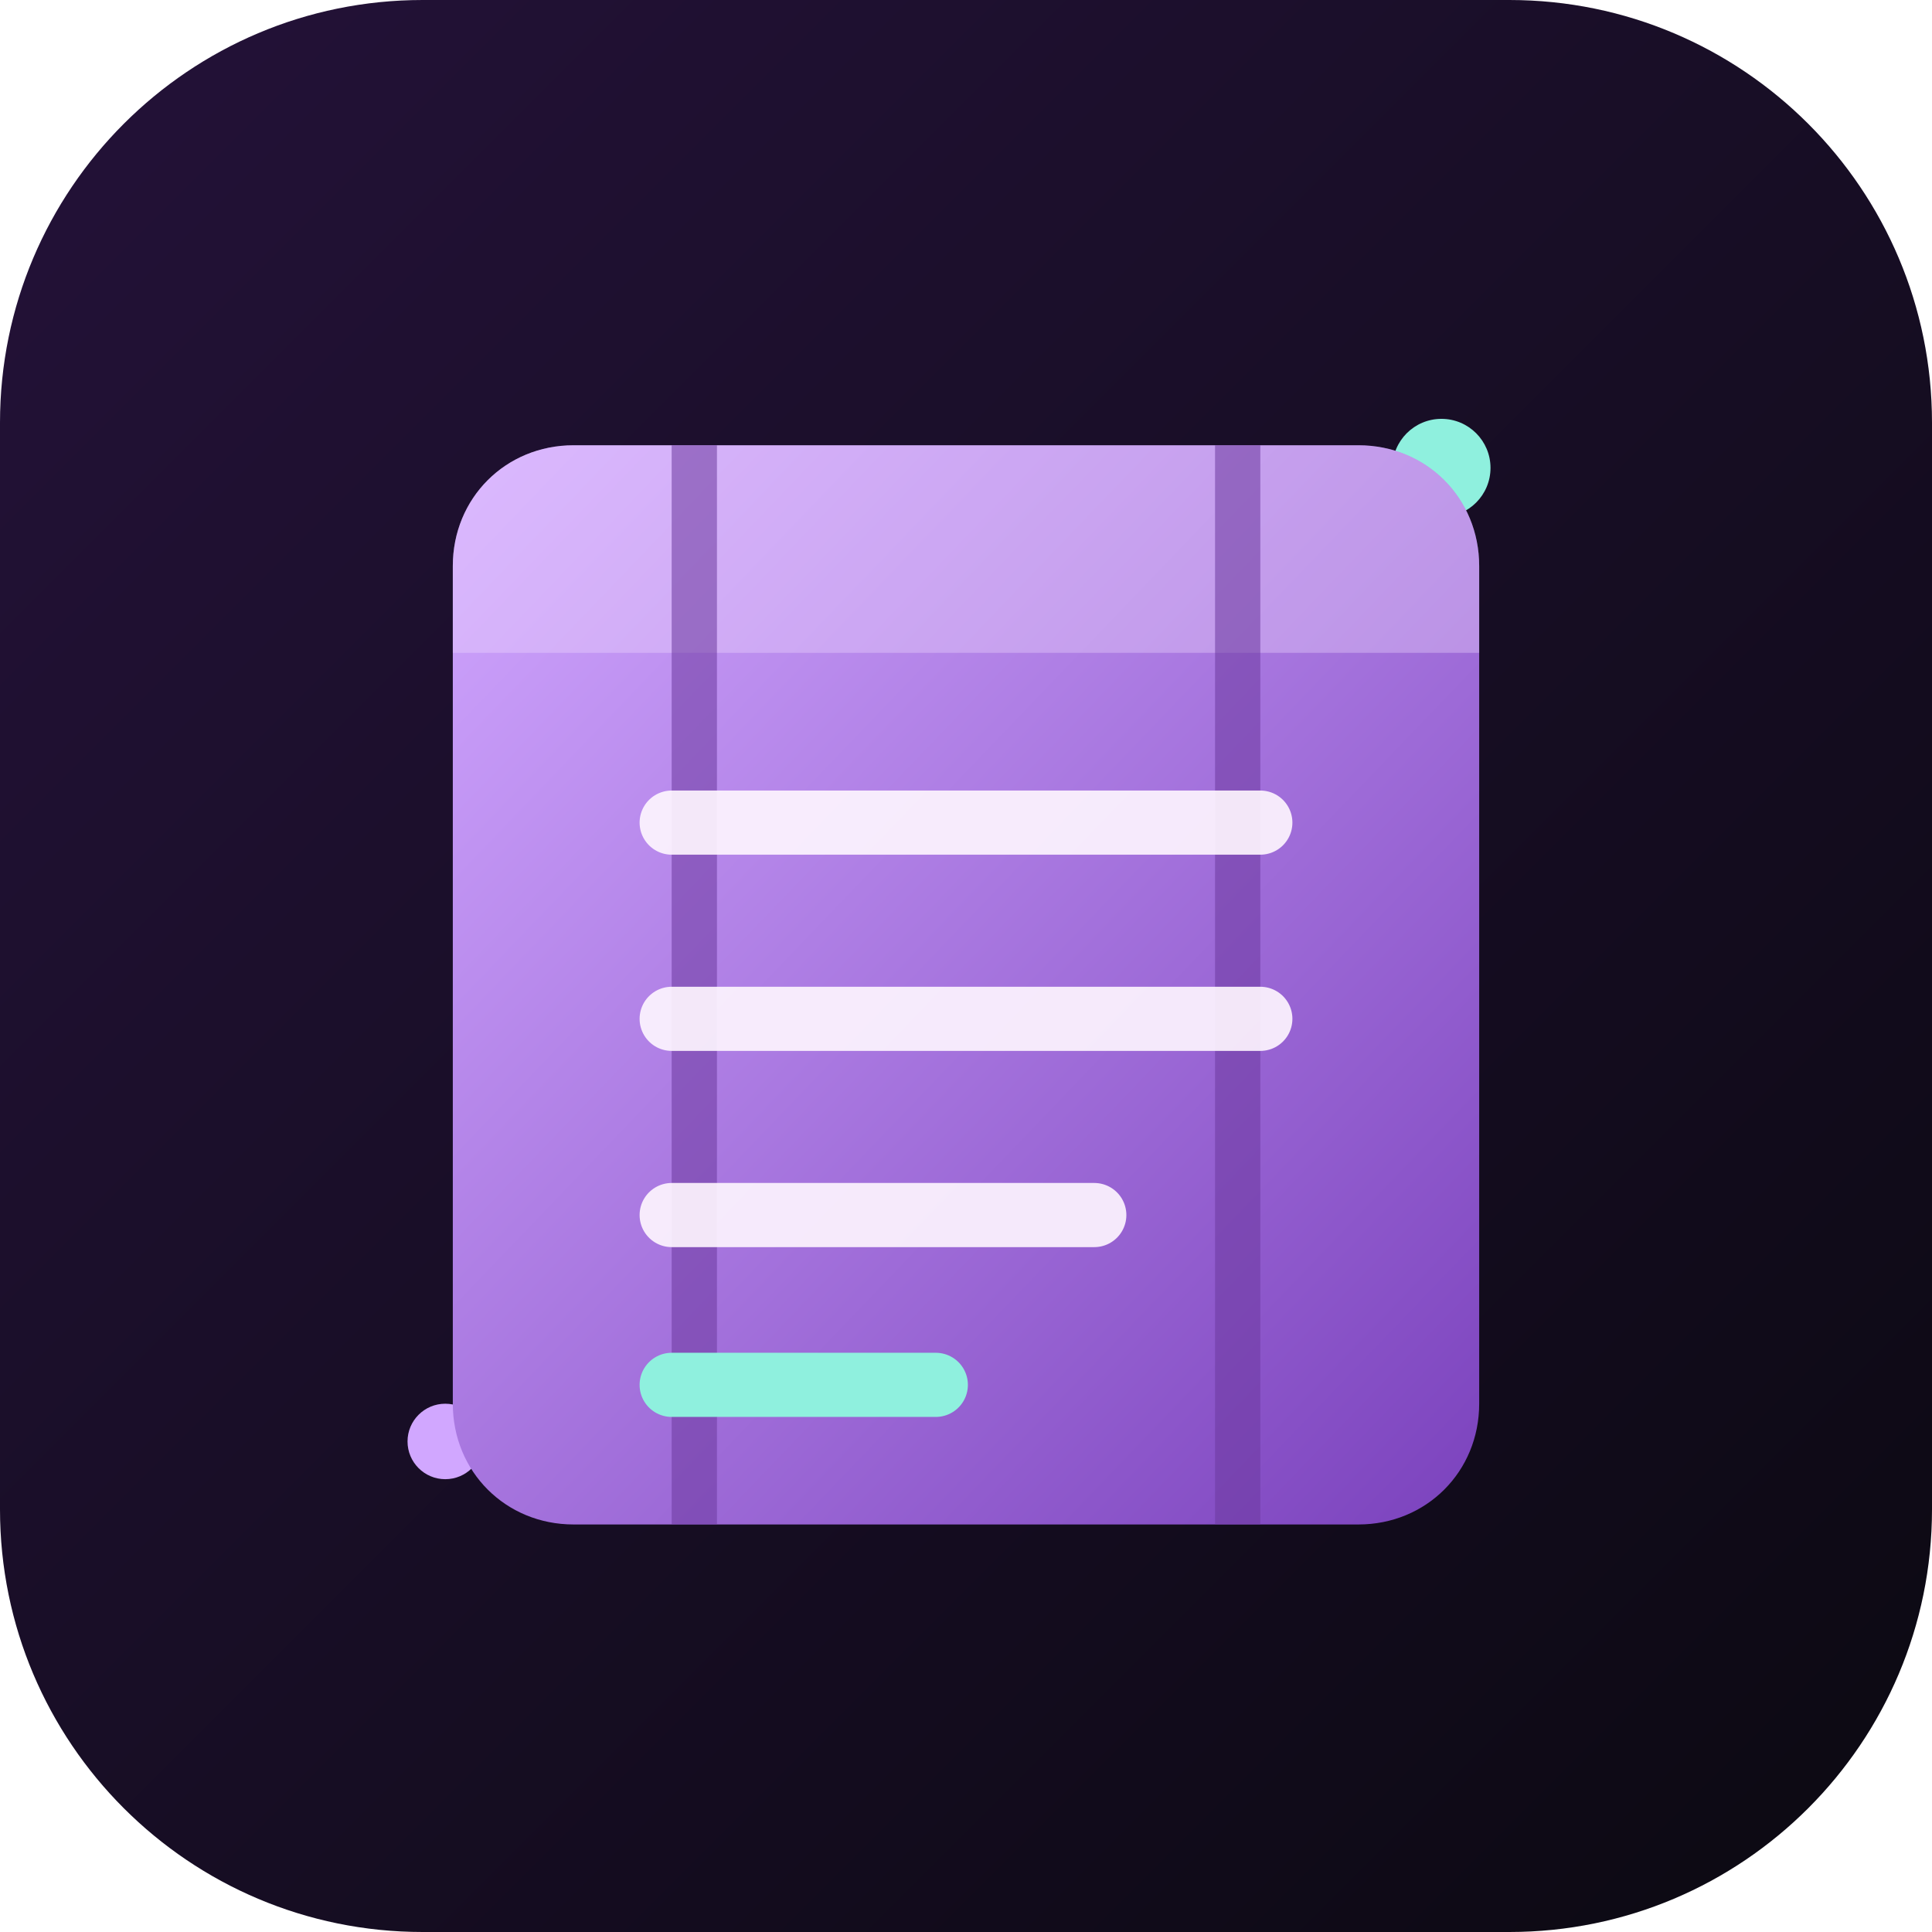
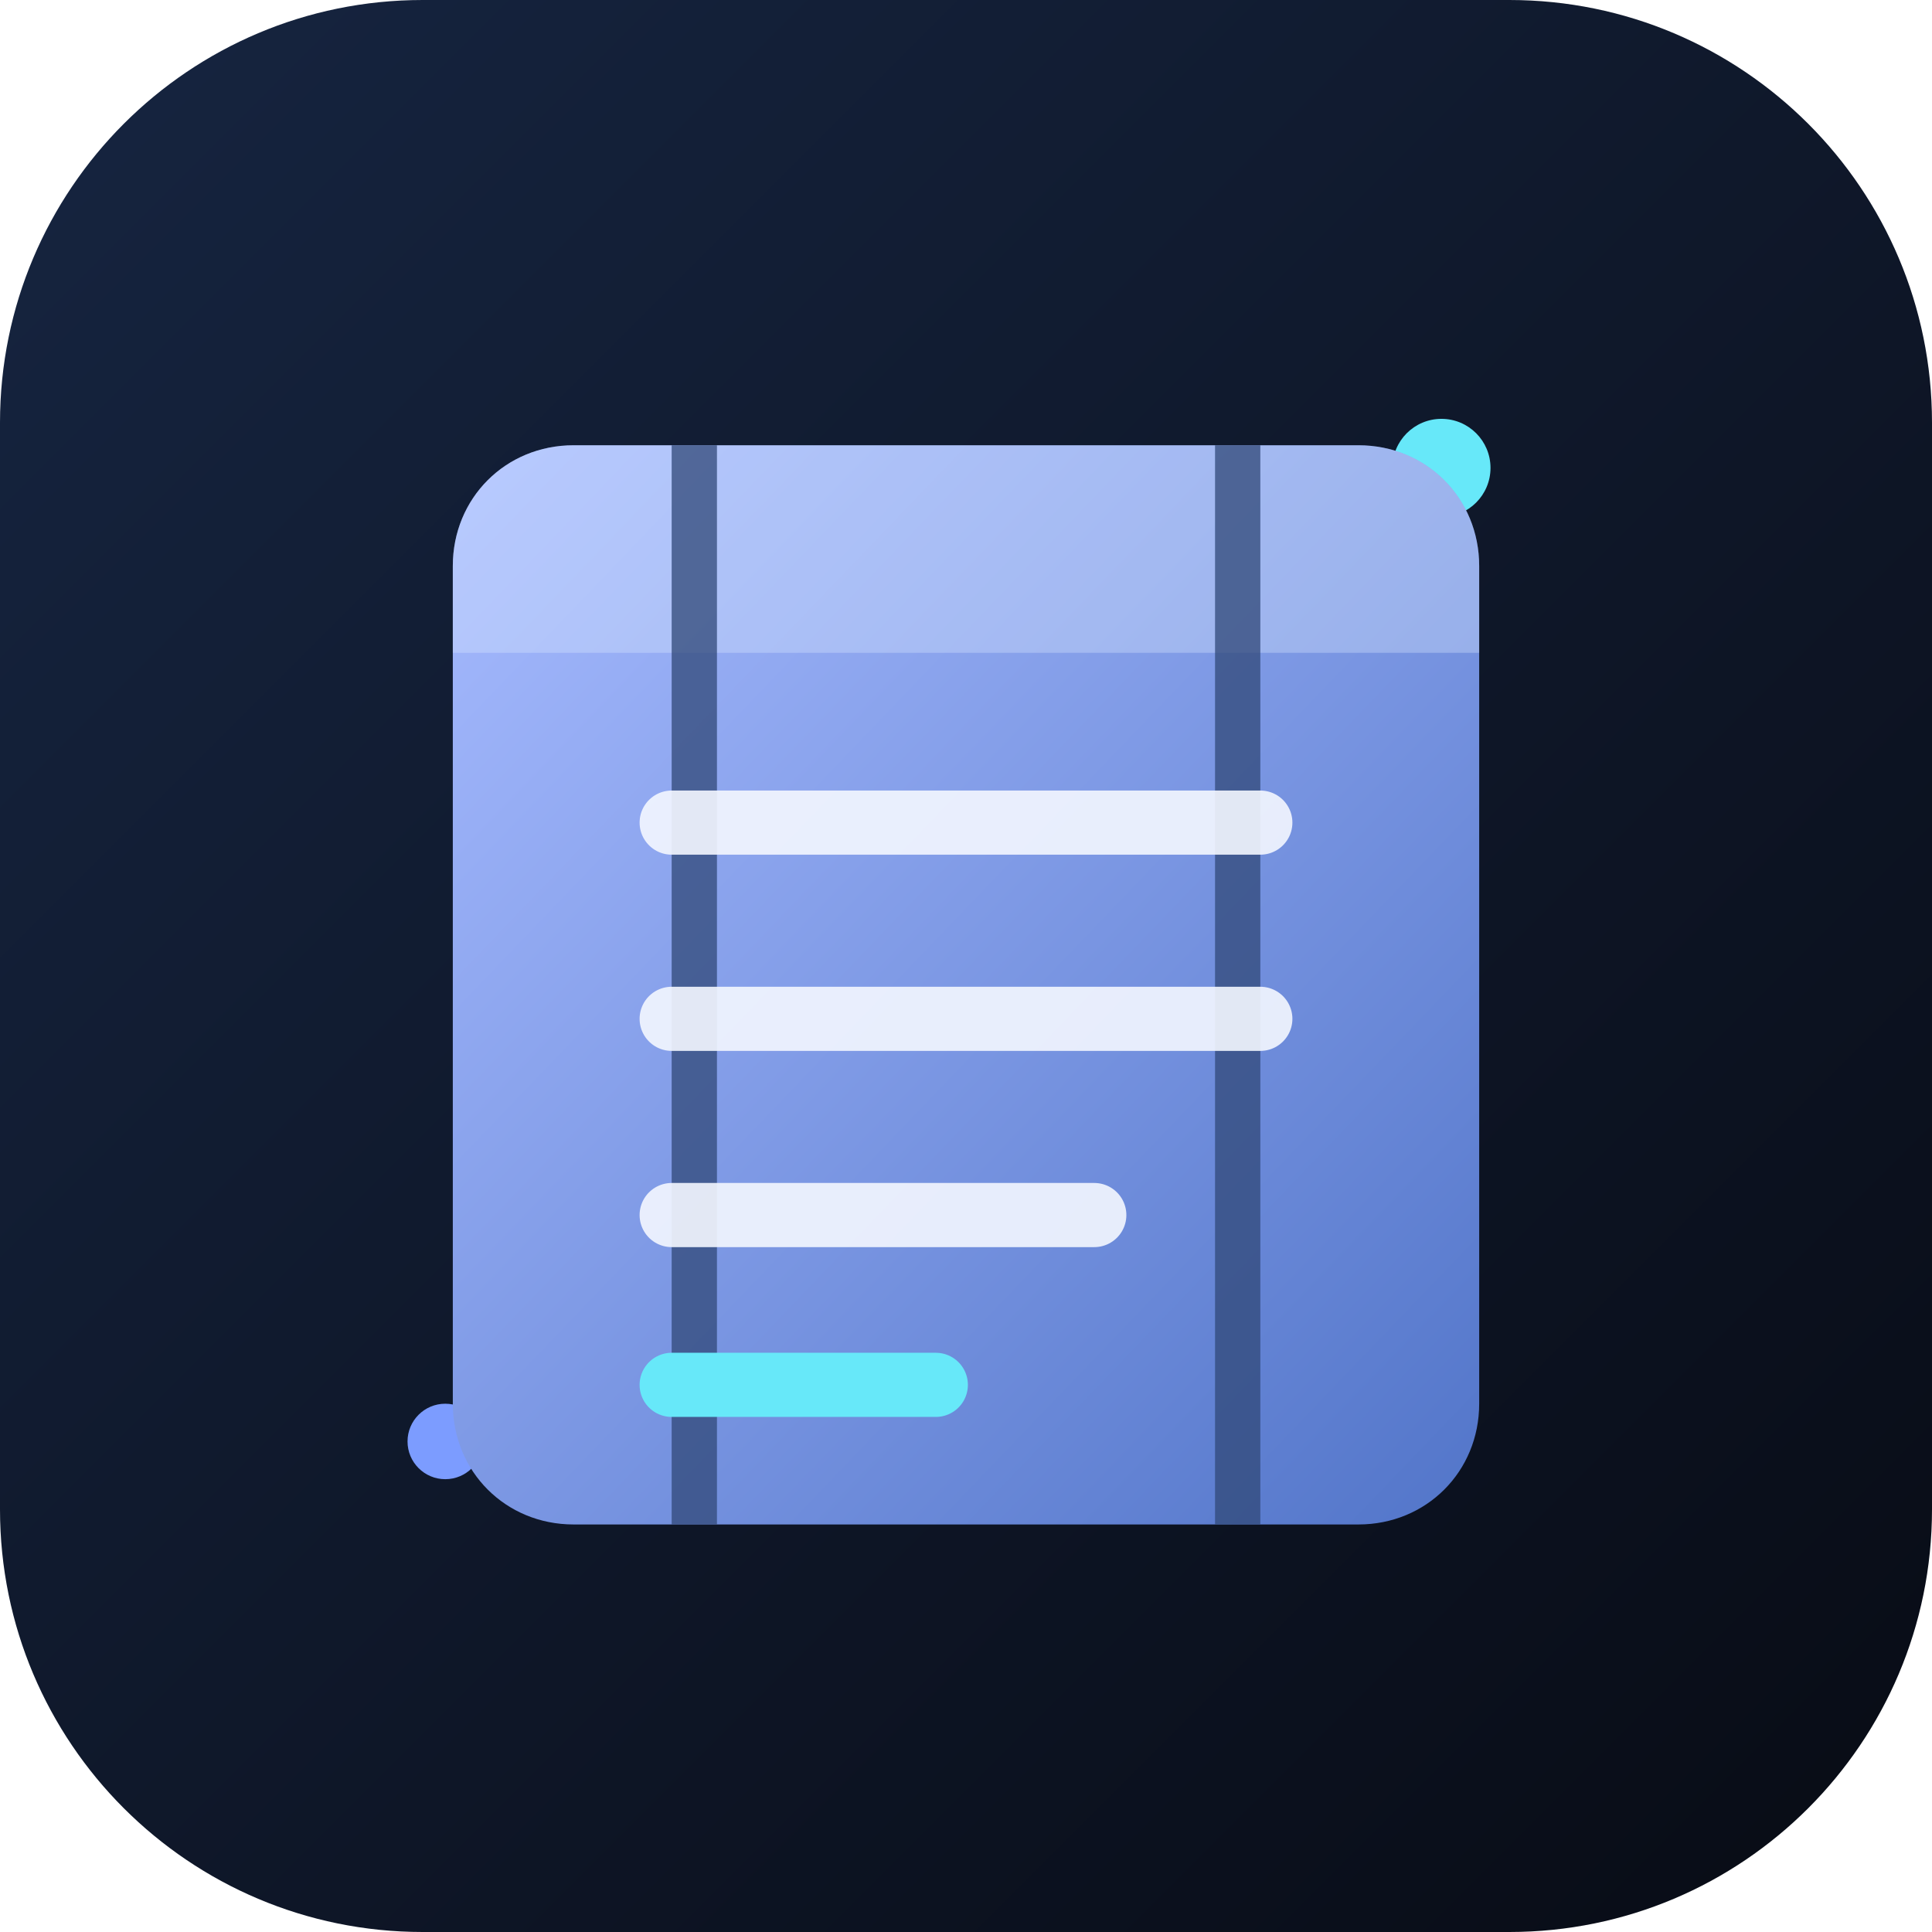
<svg xmlns="http://www.w3.org/2000/svg" viewBox="0 0 512 512" role="img" aria-labelledby="title desc">
  <defs>
    <linearGradient id="background" x1="0" y1="0" x2="1" y2="1">
-       <stop offset="0" stop-color="#241239" />
-       <stop offset="1" stop-color="#0b0911" />
+       <stop offset="0" stop-color="#162541" />
+       <stop offset="1" stop-color="#080b14" />
    </linearGradient>
    <linearGradient id="cover" x1="0" y1="0" x2="1" y2="1">
-       <stop offset="0" stop-color="#d1a7ff" />
-       <stop offset="1" stop-color="#7b42bd" />
+       <stop offset="0" stop-color="#a7bbff" />
+       <stop offset="1" stop-color="#5275c9" />
    </linearGradient>
  </defs>
  <rect width="512" height="512" rx="112" fill="url(#background)" />
-   <circle cx="382" cy="124" r="13" fill="#8ff0de" />
-   <circle cx="118" cy="382" r="10" fill="#d1a7ff" />
+   <circle cx="382" cy="124" r="13" fill="#67e8f9" />
+   <circle cx="118" cy="382" r="10" fill="#7c9cff" />
  <path d="M120 150c0-18 14-32 32-32h208c18 0 32 14 32 32v222c0 18-14 32-32 32H152c-18 0-32-14-32-32z" fill="url(#cover)" />
-   <path d="M152 118h208c18 0 32 14 32 32v23H120v-23c0-18 14-32 32-32z" fill="#f1ddff" opacity=".35" />
-   <path d="M184 118v286M328 118v286" stroke="#6b399f" stroke-width="12" opacity=".55" />
-   <path d="M178 218h156M178 270h156M178 322h112" stroke="#fff7ff" stroke-width="17" stroke-linecap="round" opacity=".9" />
-   <path d="M178 367h70" stroke="#8ff0de" stroke-width="17" stroke-linecap="round" />
+   <path d="M152 118h208c18 0 32 14 32 32v23H120v-23c0-18 14-32 32-32z" fill="#dbe7ff" opacity=".35" />
+   <path d="M184 118v286M328 118v286" stroke="#304878" stroke-width="12" opacity=".75" />
+   <path d="M178 218h156M178 270h156M178 322h112" stroke="#f4f7ff" stroke-width="17" stroke-linecap="round" opacity=".9" />
+   <path d="M178 367h70" stroke="#67e8f9" stroke-width="17" stroke-linecap="round" />
</svg>
